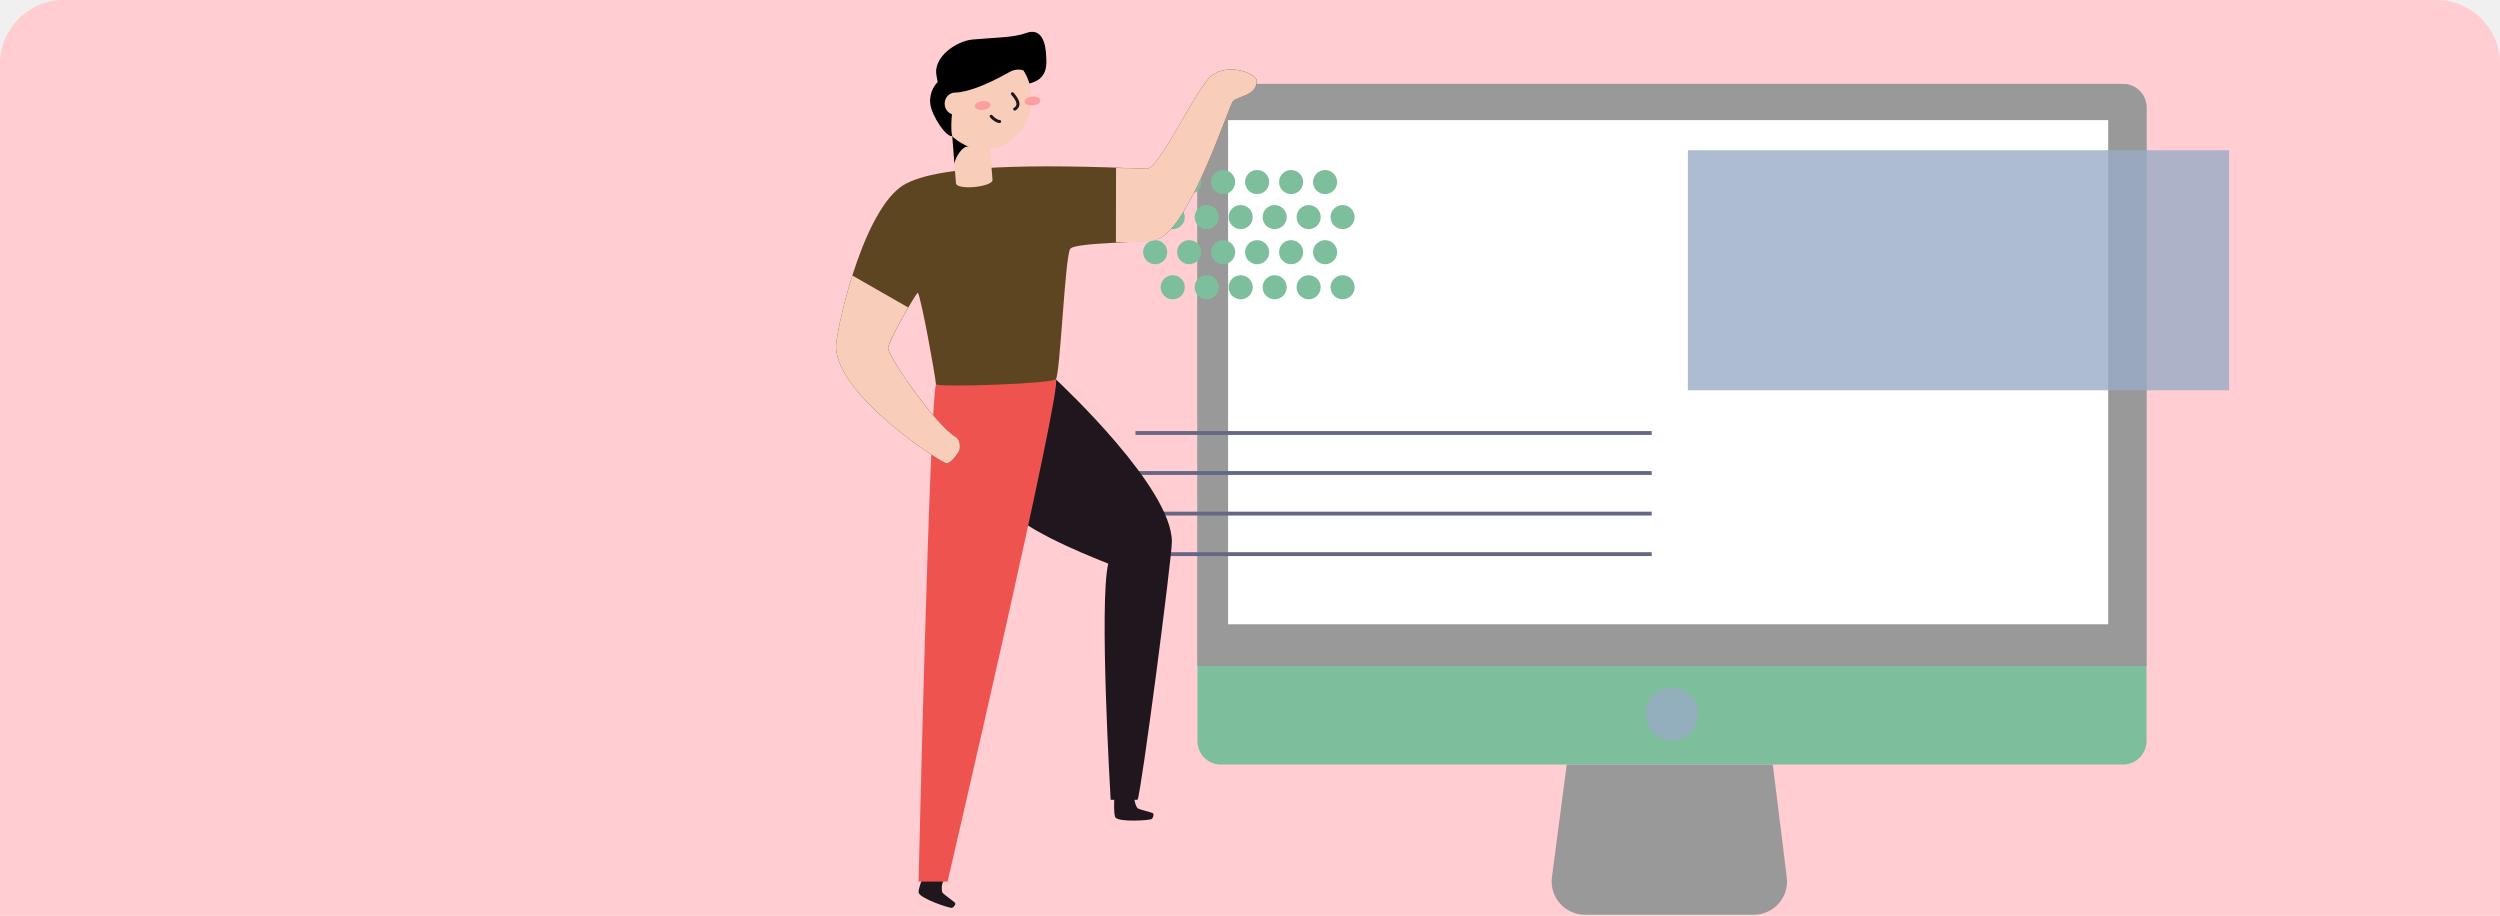
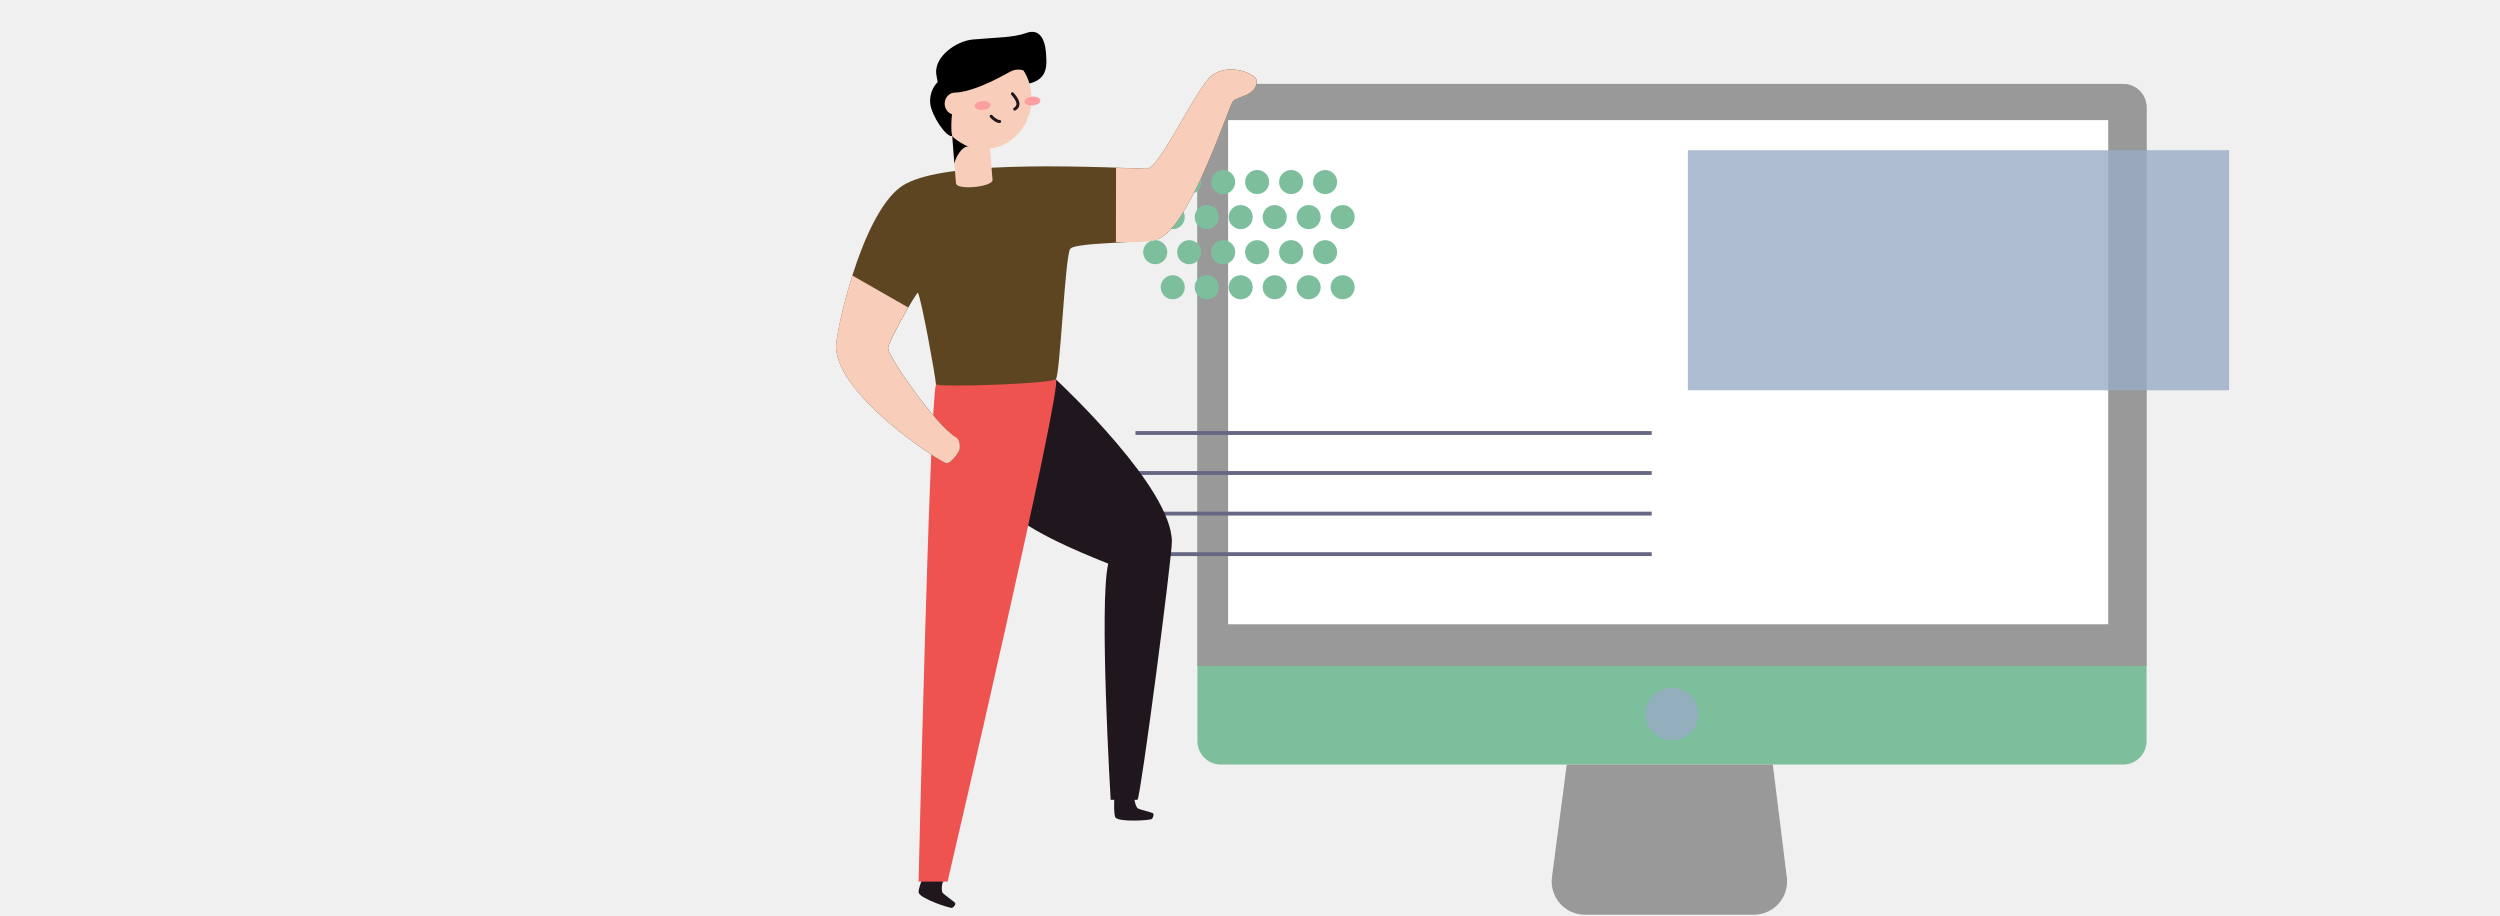
<svg xmlns="http://www.w3.org/2000/svg" width="314" height="115" viewBox="0 0 314 115" fill="none">
-   <path d="M0 8C0 3.582 3.582 0 8 0H306C310.418 0 314 3.582 314 8V115H0V8Z" fill="#FFCDD2" />
-   <g clip-path="url(#clip0_7013_221939)">
-     <path d="M266.655 10.543H153.343C151.713 10.543 150.393 11.864 150.393 13.493V93.079C150.393 94.708 151.713 96.029 153.343 96.029H266.655C268.284 96.029 269.605 94.708 269.605 93.079V13.493C269.605 11.864 268.284 10.543 266.655 10.543Z" fill="#7DBF9D" />
-     <path d="M153.343 10.543H266.655C267.437 10.543 268.188 10.854 268.741 11.407C269.294 11.96 269.605 12.711 269.605 13.493V83.64H150.393V13.493C150.393 12.711 150.703 11.96 151.257 11.407C151.81 10.854 152.56 10.543 153.343 10.543Z" fill="#999999" />
-     <path d="M264.788 15.086H154.248V78.409H264.788V15.086Z" fill="white" />
-     <path d="M220.281 114.889H199.061C198.467 114.888 197.88 114.762 197.339 114.517C196.798 114.272 196.316 113.914 195.924 113.467C195.533 113.021 195.241 112.496 195.069 111.928C194.896 111.36 194.847 110.761 194.924 110.172L196.783 96.029H222.662L224.422 110.208C224.494 110.794 224.44 111.389 224.265 111.954C224.09 112.518 223.797 113.038 223.405 113.481C223.014 113.923 222.533 114.278 221.994 114.52C221.456 114.763 220.872 114.888 220.281 114.889Z" fill="#999999" />
-     <path opacity="0.8" d="M209.999 93C211.824 93 213.303 91.521 213.303 89.696C213.303 87.872 211.824 86.393 209.999 86.393C208.174 86.393 206.695 87.872 206.695 89.696C206.695 91.521 208.174 93 209.999 93Z" fill="#99ABC5" />
+   <g clip-path="url(#clip0_8997_281216)">
+     <path d="M266.657 10.543H153.345C151.715 10.543 150.395 11.864 150.395 13.493V93.079C150.395 94.708 151.715 96.029 153.345 96.029H266.657C268.286 96.029 269.607 94.708 269.607 93.079V13.493C269.607 11.864 268.286 10.543 266.657 10.543Z" fill="#7DBF9D" />
+     <path d="M153.345 10.543H266.657C267.439 10.543 268.19 10.854 268.743 11.407C269.296 11.96 269.607 12.711 269.607 13.493V83.64H150.395V13.493C150.395 12.711 150.705 11.96 151.259 11.407C151.812 10.854 152.562 10.543 153.345 10.543Z" fill="#999999" />
+     <path d="M264.79 15.086H154.25V78.409H264.79V15.086Z" fill="white" />
+     <path d="M220.283 114.889H199.063C198.469 114.888 197.882 114.762 197.341 114.517C196.8 114.272 196.318 113.914 195.926 113.467C195.535 113.021 195.243 112.496 195.07 111.928C194.898 111.36 194.849 110.761 194.926 110.172L196.785 96.029H222.664L224.424 110.208C224.496 110.794 224.442 111.389 224.267 111.954C224.092 112.518 223.799 113.038 223.407 113.481C223.016 113.923 222.535 114.278 221.996 114.52C221.458 114.763 220.874 114.888 220.283 114.889Z" fill="#999999" />
+     <path opacity="0.8" d="M210.003 93C211.828 93 213.307 91.521 213.307 89.696C213.307 87.872 211.828 86.393 210.003 86.393C208.178 86.393 206.699 87.872 206.699 89.696C206.699 91.521 208.178 93 210.003 93Z" fill="#99ABC5" />
    <path opacity="0.8" d="M279.999 18.871H211.996V49.018H279.999V18.871Z" fill="#99ABC5" />
-     <path d="M142.615 54.387H207.452" stroke="#666883" stroke-width="0.485" stroke-miterlimit="10" />
-     <path d="M142.615 59.412H207.452" stroke="#666883" stroke-width="0.485" stroke-miterlimit="10" />
-     <path d="M142.615 64.506H207.452" stroke="#666883" stroke-width="0.485" stroke-miterlimit="10" />
-     <path d="M142.615 69.6H207.452" stroke="#666883" stroke-width="0.485" stroke-miterlimit="10" />
-     <path d="M145.092 24.378C145.929 24.378 146.607 23.7 146.607 22.864C146.607 22.028 145.929 21.35 145.092 21.35C144.256 21.35 143.578 22.028 143.578 22.864C143.578 23.7 144.256 24.378 145.092 24.378Z" fill="#7DBF9D" />
-     <path d="M149.36 24.378C150.196 24.378 150.874 23.7 150.874 22.864C150.874 22.028 150.196 21.35 149.36 21.35C148.524 21.35 147.846 22.028 147.846 22.864C147.846 23.7 148.524 24.378 149.36 24.378Z" fill="#7DBF9D" />
-     <path d="M153.628 24.378C154.464 24.378 155.142 23.7 155.142 22.864C155.142 22.028 154.464 21.35 153.628 21.35C152.791 21.35 152.113 22.028 152.113 22.864C152.113 23.7 152.791 24.378 153.628 24.378Z" fill="#7DBF9D" />
-     <path d="M157.895 24.378C158.731 24.378 159.409 23.7 159.409 22.864C159.409 22.028 158.731 21.35 157.895 21.35C157.059 21.35 156.381 22.028 156.381 22.864C156.381 23.7 157.059 24.378 157.895 24.378Z" fill="#7DBF9D" />
-     <path d="M162.163 24.378C162.999 24.378 163.677 23.7 163.677 22.864C163.677 22.028 162.999 21.35 162.163 21.35C161.326 21.35 160.648 22.028 160.648 22.864C160.648 23.7 161.326 24.378 162.163 24.378Z" fill="#7DBF9D" />
-     <path d="M166.43 24.378C167.267 24.378 167.945 23.7 167.945 22.864C167.945 22.028 167.267 21.35 166.43 21.35C165.594 21.35 164.916 22.028 164.916 22.864C164.916 23.7 165.594 24.378 166.43 24.378Z" fill="#7DBF9D" />
-     <path d="M145.092 33.189C145.929 33.189 146.607 32.511 146.607 31.674C146.607 30.838 145.929 30.16 145.092 30.16C144.256 30.16 143.578 30.838 143.578 31.674C143.578 32.511 144.256 33.189 145.092 33.189Z" fill="#7DBF9D" />
-     <path d="M149.36 33.189C150.196 33.189 150.874 32.511 150.874 31.674C150.874 30.838 150.196 30.16 149.36 30.16C148.524 30.16 147.846 30.838 147.846 31.674C147.846 32.511 148.524 33.189 149.36 33.189Z" fill="#7DBF9D" />
-     <path d="M153.628 33.189C154.464 33.189 155.142 32.511 155.142 31.674C155.142 30.838 154.464 30.16 153.628 30.16C152.791 30.16 152.113 30.838 152.113 31.674C152.113 32.511 152.791 33.189 153.628 33.189Z" fill="#7DBF9D" />
-     <path d="M157.895 33.189C158.731 33.189 159.409 32.511 159.409 31.674C159.409 30.838 158.731 30.16 157.895 30.16C157.059 30.16 156.381 30.838 156.381 31.674C156.381 32.511 157.059 33.189 157.895 33.189Z" fill="#7DBF9D" />
-     <path d="M162.163 33.189C162.999 33.189 163.677 32.511 163.677 31.674C163.677 30.838 162.999 30.16 162.163 30.16C161.326 30.16 160.648 30.838 160.648 31.674C160.648 32.511 161.326 33.189 162.163 33.189Z" fill="#7DBF9D" />
-     <path d="M166.43 33.189C167.267 33.189 167.945 32.511 167.945 31.674C167.945 30.838 167.267 30.16 166.43 30.16C165.594 30.16 164.916 30.838 164.916 31.674C164.916 32.511 165.594 33.189 166.43 33.189Z" fill="#7DBF9D" />
+     <path d="M142.617 54.387H207.454" stroke="#666883" stroke-width="0.485" stroke-miterlimit="10" />
+     <path d="M142.617 59.412H207.454" stroke="#666883" stroke-width="0.485" stroke-miterlimit="10" />
+     <path d="M142.617 64.506H207.454" stroke="#666883" stroke-width="0.485" stroke-miterlimit="10" />
+     <path d="M142.617 69.6H207.454" stroke="#666883" stroke-width="0.485" stroke-miterlimit="10" />
+     <path d="M145.096 24.378C145.933 24.378 146.611 23.7 146.611 22.864C146.611 22.028 145.933 21.35 145.096 21.35C144.26 21.35 143.582 22.028 143.582 22.864C143.582 23.7 144.26 24.378 145.096 24.378Z" fill="#7DBF9D" />
+     <path d="M149.362 24.378C150.198 24.378 150.876 23.7 150.876 22.864C150.876 22.028 150.198 21.35 149.362 21.35C148.526 21.35 147.848 22.028 147.848 22.864C147.848 23.7 148.526 24.378 149.362 24.378Z" fill="#7DBF9D" />
+     <path d="M153.631 24.378C154.468 24.378 155.146 23.7 155.146 22.864C155.146 22.028 154.468 21.35 153.631 21.35C152.795 21.35 152.117 22.028 152.117 22.864C152.117 23.7 152.795 24.378 153.631 24.378Z" fill="#7DBF9D" />
+     <path d="M157.897 24.378C158.733 24.378 159.411 23.7 159.411 22.864C159.411 22.028 158.733 21.35 157.897 21.35C157.061 21.35 156.383 22.028 156.383 22.864C156.383 23.7 157.061 24.378 157.897 24.378Z" fill="#7DBF9D" />
+     <path d="M162.167 24.378C163.003 24.378 163.681 23.7 163.681 22.864C163.681 22.028 163.003 21.35 162.167 21.35C161.33 21.35 160.652 22.028 160.652 22.864C160.652 23.7 161.33 24.378 162.167 24.378Z" fill="#7DBF9D" />
+     <path d="M166.432 24.378C167.269 24.378 167.946 23.7 167.946 22.864C167.946 22.028 167.269 21.35 166.432 21.35C165.596 21.35 164.918 22.028 164.918 22.864C164.918 23.7 165.596 24.378 166.432 24.378Z" fill="#7DBF9D" />
+     <path d="M145.096 33.189C145.933 33.189 146.611 32.511 146.611 31.674C146.611 30.838 145.933 30.16 145.096 30.16C144.26 30.16 143.582 30.838 143.582 31.674C143.582 32.511 144.26 33.189 145.096 33.189Z" fill="#7DBF9D" />
+     <path d="M149.362 33.189C150.198 33.189 150.876 32.511 150.876 31.674C150.876 30.838 150.198 30.16 149.362 30.16C148.526 30.16 147.848 30.838 147.848 31.674C147.848 32.511 148.526 33.189 149.362 33.189Z" fill="#7DBF9D" />
+     <path d="M153.631 33.189C154.468 33.189 155.146 32.511 155.146 31.674C155.146 30.838 154.468 30.16 153.631 30.16C152.795 30.16 152.117 30.838 152.117 31.674C152.117 32.511 152.795 33.189 153.631 33.189Z" fill="#7DBF9D" />
+     <path d="M157.897 33.189C158.733 33.189 159.411 32.511 159.411 31.674C159.411 30.838 158.733 30.16 157.897 30.16C157.061 30.16 156.383 30.838 156.383 31.674C156.383 32.511 157.061 33.189 157.897 33.189Z" fill="#7DBF9D" />
+     <path d="M162.167 33.189C163.003 33.189 163.681 32.511 163.681 31.674C163.681 30.838 163.003 30.16 162.167 30.16C161.33 30.16 160.652 30.838 160.652 31.674C160.652 32.511 161.33 33.189 162.167 33.189Z" fill="#7DBF9D" />
+     <path d="M166.432 33.189C167.269 33.189 167.946 32.511 167.946 31.674C167.946 30.838 167.269 30.16 166.432 30.16C165.596 30.16 164.918 30.838 164.918 31.674C164.918 32.511 165.596 33.189 166.432 33.189Z" fill="#7DBF9D" />
    <path d="M147.295 28.782C148.132 28.782 148.81 28.104 148.81 27.268C148.81 26.432 148.132 25.754 147.295 25.754C146.459 25.754 145.781 26.432 145.781 27.268C145.781 28.104 146.459 28.782 147.295 28.782Z" fill="#7DBF9D" />
-     <path d="M151.563 28.782C152.399 28.782 153.077 28.104 153.077 27.268C153.077 26.432 152.399 25.754 151.563 25.754C150.727 25.754 150.049 26.432 150.049 27.268C150.049 28.104 150.727 28.782 151.563 28.782Z" fill="#7DBF9D" />
+     <path d="M151.565 28.782C152.401 28.782 153.079 28.104 153.079 27.268C153.079 26.432 152.401 25.754 151.565 25.754C150.729 25.754 150.051 26.432 150.051 27.268C150.051 28.104 150.729 28.782 151.565 28.782Z" fill="#7DBF9D" />
    <path d="M155.831 28.782C156.667 28.782 157.345 28.104 157.345 27.268C157.345 26.432 156.667 25.754 155.831 25.754C154.994 25.754 154.316 26.432 154.316 27.268C154.316 28.104 154.994 28.782 155.831 28.782Z" fill="#7DBF9D" />
-     <path d="M160.098 28.782C160.935 28.782 161.612 28.104 161.612 27.268C161.612 26.432 160.935 25.754 160.098 25.754C159.262 25.754 158.584 26.432 158.584 27.268C158.584 28.104 159.262 28.782 160.098 28.782Z" fill="#7DBF9D" />
+     <path d="M160.1 28.782C160.936 28.782 161.614 28.104 161.614 27.268C161.614 26.432 160.936 25.754 160.1 25.754C159.264 25.754 158.586 26.432 158.586 27.268C158.586 28.104 159.264 28.782 160.1 28.782Z" fill="#7DBF9D" />
    <path d="M164.366 28.782C165.202 28.782 165.88 28.104 165.88 27.268C165.88 26.432 165.202 25.754 164.366 25.754C163.53 25.754 162.852 26.432 162.852 27.268C162.852 28.104 163.53 28.782 164.366 28.782Z" fill="#7DBF9D" />
-     <path d="M168.631 28.782C169.468 28.782 170.146 28.104 170.146 27.268C170.146 26.432 169.468 25.754 168.631 25.754C167.795 25.754 167.117 26.432 167.117 27.268C167.117 28.104 167.795 28.782 168.631 28.782Z" fill="#7DBF9D" />
+     <path d="M168.635 28.782C169.472 28.782 170.15 28.104 170.15 27.268C170.15 26.432 169.472 25.754 168.635 25.754C167.799 25.754 167.121 26.432 167.121 27.268C167.121 28.104 167.799 28.782 168.635 28.782Z" fill="#7DBF9D" />
    <path d="M147.295 37.593C148.132 37.593 148.81 36.915 148.81 36.079C148.81 35.242 148.132 34.565 147.295 34.565C146.459 34.565 145.781 35.242 145.781 36.079C145.781 36.915 146.459 37.593 147.295 37.593Z" fill="#7DBF9D" />
-     <path d="M151.563 37.593C152.399 37.593 153.077 36.915 153.077 36.079C153.077 35.242 152.399 34.565 151.563 34.565C150.727 34.565 150.049 35.242 150.049 36.079C150.049 36.915 150.727 37.593 151.563 37.593Z" fill="#7DBF9D" />
+     <path d="M151.565 37.593C152.401 37.593 153.079 36.915 153.079 36.079C153.079 35.242 152.401 34.565 151.565 34.565C150.729 34.565 150.051 35.242 150.051 36.079C150.051 36.915 150.729 37.593 151.565 37.593Z" fill="#7DBF9D" />
    <path d="M155.831 37.593C156.667 37.593 157.345 36.915 157.345 36.079C157.345 35.242 156.667 34.565 155.831 34.565C154.994 34.565 154.316 35.242 154.316 36.079C154.316 36.915 154.994 37.593 155.831 37.593Z" fill="#7DBF9D" />
-     <path d="M160.098 37.593C160.935 37.593 161.612 36.915 161.612 36.079C161.612 35.242 160.935 34.565 160.098 34.565C159.262 34.565 158.584 35.242 158.584 36.079C158.584 36.915 159.262 37.593 160.098 37.593Z" fill="#7DBF9D" />
+     <path d="M160.1 37.593C160.936 37.593 161.614 36.915 161.614 36.079C161.614 35.242 160.936 34.565 160.1 34.565C159.264 34.565 158.586 35.242 158.586 36.079C158.586 36.915 159.264 37.593 160.1 37.593Z" fill="#7DBF9D" />
    <path d="M164.366 37.593C165.202 37.593 165.88 36.915 165.88 36.079C165.88 35.242 165.202 34.565 164.366 34.565C163.53 34.565 162.852 35.242 162.852 36.079C162.852 36.915 163.53 37.593 164.366 37.593Z" fill="#7DBF9D" />
-     <path d="M168.631 37.593C169.468 37.593 170.146 36.915 170.146 36.079C170.146 35.242 169.468 34.565 168.631 34.565C167.795 34.565 167.117 35.242 167.117 36.079C167.117 36.915 167.795 37.593 168.631 37.593Z" fill="#7DBF9D" />
+     <path d="M168.635 37.593C169.472 37.593 170.15 36.915 170.15 36.079C170.15 35.242 169.472 34.565 168.635 34.565C167.799 34.565 167.121 35.242 167.121 36.079C167.121 36.915 167.799 37.593 168.635 37.593Z" fill="#7DBF9D" />
  </g>
-   <path d="M116.127 109.643C116.012 109.95 115.255 111.731 115.389 112.139C115.633 112.877 119.353 114.131 119.59 114.023C119.828 113.915 120.07 113.574 119.957 113.408C119.845 113.242 118.518 112.334 118.376 112.11C118.234 111.886 118.246 111.011 118.503 110.643" fill="#1F161E" />
+   <path d="M116.128 109.643C116.014 109.95 115.257 111.731 115.391 112.139C115.635 112.877 119.355 114.131 119.592 114.023C119.83 113.915 120.072 113.574 119.959 113.408C119.847 113.242 118.52 112.334 118.378 112.11C118.236 111.886 118.248 111.011 118.505 110.643" fill="#1F161E" />
  <path d="M132.609 47.637C133.55 48.534 147.188 61.319 147.188 68.036C147.188 70.068 143.308 99.852 142.872 100.458H139.501C139.501 100.458 138.017 75.644 139.198 70.795C138.322 70.402 130.294 67.444 126.733 64.272C123.171 61.101 125.719 48.897 132.609 47.637Z" fill="#1F161E" />
-   <path d="M132.608 47.638C133.668 47.836 119.013 110.732 119.013 110.732H115.373C115.373 110.732 116.755 51.202 117.548 48.304C121.324 47.102 129.757 47.102 132.608 47.638Z" fill="#EF5350" />
+   <path d="M132.61 47.638C133.67 47.836 119.015 110.732 119.015 110.732H115.375C115.375 110.732 116.757 51.202 117.55 48.304C121.326 47.102 129.759 47.102 132.61 47.638Z" fill="#EF5350" />
  <path d="M113.078 23.515C116.962 20.617 130.25 20.617 144.017 21.198C145.645 21.267 150.264 10.923 152.233 9.451C154.402 7.832 157.858 9.294 157.858 10.156C157.858 12.035 155.394 12.08 154.873 12.688C154.351 13.296 149.692 27.767 145.757 29.898C144.485 30.589 135.077 30.36 134.42 31.259C133.762 32.159 133.16 47.079 132.611 47.633C132.062 48.187 119.057 48.647 117.56 48.306C117.477 47.146 115.726 37.528 115.287 36.775C115.046 36.752 111.546 42.961 111.548 43.744C111.548 44.775 117.537 53.419 120.047 54.9C120.697 55.281 120.602 56.367 120.483 56.631C120.365 56.896 119.468 58.202 118.908 58.202C118.348 58.202 105.296 49.909 105.001 43.661C104.923 41.972 108.073 27.26 113.078 23.515Z" fill="#5E4521" />
-   <path d="M139.953 100.078C139.953 100.408 139.847 102.359 140.112 102.689C140.589 103.283 144.485 103.046 144.669 102.855C144.854 102.664 144.968 102.258 144.805 102.142C144.642 102.025 143.096 101.677 142.897 101.523C142.698 101.368 142.405 100.545 142.518 100.105" fill="#1F161E" />
+   <path d="M139.955 100.078C139.955 100.408 139.849 102.359 140.114 102.689C140.591 103.283 144.487 103.046 144.671 102.855C144.856 102.664 144.97 102.258 144.807 102.142C144.644 102.025 143.098 101.677 142.899 101.523C142.7 101.368 142.407 100.545 142.52 100.105" fill="#1F161E" />
  <path d="M124.66 22.589C124.732 23.473 120.145 23.953 120.069 23.004L119.594 17.096L124.186 16.684L124.66 22.589Z" fill="#F8CDBA" />
-   <path d="M119.877 20.626C119.835 20.101 120.825 18.188 121.723 18.414C120.613 18.107 119.966 16.779 119.604 17.098L119.877 20.626Z" fill="black" />
-   <path d="M123.578 18.723C126.885 18.723 129.565 15.887 129.565 12.389C129.565 8.891 126.885 6.055 123.578 6.055C120.272 6.055 117.592 8.891 117.592 12.389C117.592 15.887 120.272 18.723 123.578 18.723Z" fill="#F8CDBA" />
+   <path d="M119.875 20.626C119.833 20.101 120.823 18.188 121.721 18.414C120.611 18.107 119.964 16.779 119.602 17.098L119.875 20.626Z" fill="black" />
+   <path d="M123.58 18.723C126.887 18.723 129.567 15.887 129.567 12.389C129.567 8.891 126.887 6.055 123.58 6.055C120.274 6.055 117.594 8.891 117.594 12.389C117.594 15.887 120.274 18.723 123.58 18.723Z" fill="#F8CDBA" />
  <path d="M129.724 13.24C130.273 13.19 130.699 12.905 130.674 12.602C130.65 12.3 130.185 12.095 129.636 12.145C129.086 12.194 128.66 12.479 128.685 12.782C128.709 13.084 129.174 13.289 129.724 13.24Z" fill="#FA9E9F" />
  <path d="M123.466 13.804C124.015 13.755 124.441 13.469 124.417 13.167C124.392 12.865 123.927 12.66 123.378 12.709C122.828 12.759 122.403 13.044 122.427 13.346C122.451 13.649 122.916 13.854 123.466 13.804Z" fill="#FA9E9F" />
  <path d="M127.16 11.775C127.372 12.04 128.419 13.132 127.448 13.702" stroke="#1F161E" stroke-width="0.381" stroke-miterlimit="10" stroke-linecap="round" />
  <path d="M125.552 15.261C125.253 15.276 124.761 14.935 124.492 14.604" stroke="#1F161E" stroke-width="0.381" stroke-miterlimit="10" stroke-linecap="round" />
  <path d="M117.581 9.225C117.405 7.033 120.161 5.142 122.171 4.963C125.368 4.674 127.159 4.75 128.912 4.138C131.422 3.263 131.376 6.829 131.41 7.235C131.545 8.942 131.043 10.054 129.29 10.485C129.122 9.895 128.866 9.337 128.533 8.832C128.022 8.674 127.476 8.713 126.99 8.942C126.551 9.151 122.917 11.378 120.117 11.633C119.788 12.219 119.241 15.689 119.6 17.099C118.781 17.223 117.043 14.536 116.844 13.062C116.785 12.557 116.838 12.045 117 11.566C117.162 11.086 117.428 10.654 117.776 10.303C117.721 9.994 117.596 9.397 117.581 9.225Z" fill="black" />
  <path d="M119.967 14.413C120.695 14.413 121.286 13.789 121.286 13.018C121.286 12.248 120.695 11.623 119.967 11.623C119.239 11.623 118.648 12.248 118.648 13.018C118.648 13.789 119.239 14.413 119.967 14.413Z" fill="#F8CDBA" />
-   <path d="M120.036 54.897C117.526 53.417 111.539 44.773 111.537 43.741C111.537 43.239 112.972 40.509 114.068 38.618L107.056 34.605C105.703 38.867 104.963 42.833 105.004 43.66C105.296 49.909 118.338 58.188 118.898 58.188C119.457 58.188 120.354 56.893 120.473 56.617C120.591 56.342 120.689 55.279 120.036 54.897Z" fill="#F8CDBA" />
+   <path d="M120.034 54.897C117.524 53.417 111.537 44.773 111.535 43.741C111.535 43.239 112.97 40.509 114.066 38.618L107.054 34.605C105.701 38.867 104.961 42.833 105.002 43.66C105.294 49.909 118.336 58.188 118.896 58.188C119.455 58.188 120.352 56.893 120.471 56.617C120.589 56.342 120.687 55.279 120.034 54.897Z" fill="#F8CDBA" />
  <path d="M152.233 9.459C150.264 10.931 145.644 21.27 144.008 21.206C141.237 21.089 142.833 21.147 140.175 21.098L140.16 30.422C143.245 30.422 144.869 30.379 145.746 29.906C149.683 27.775 154.345 13.308 154.862 12.696C155.379 12.084 157.847 12.043 157.847 10.164C157.857 9.302 154.395 7.84 152.233 9.459Z" fill="#F8CDBA" />
  <defs>
-     <clipPath id="clip0_7013_221939">
+     <clipPath id="clip0_8997_281216">
      <rect width="137.383" height="104.345" fill="white" transform="translate(142.617 10.543)" />
    </clipPath>
  </defs>
</svg>
